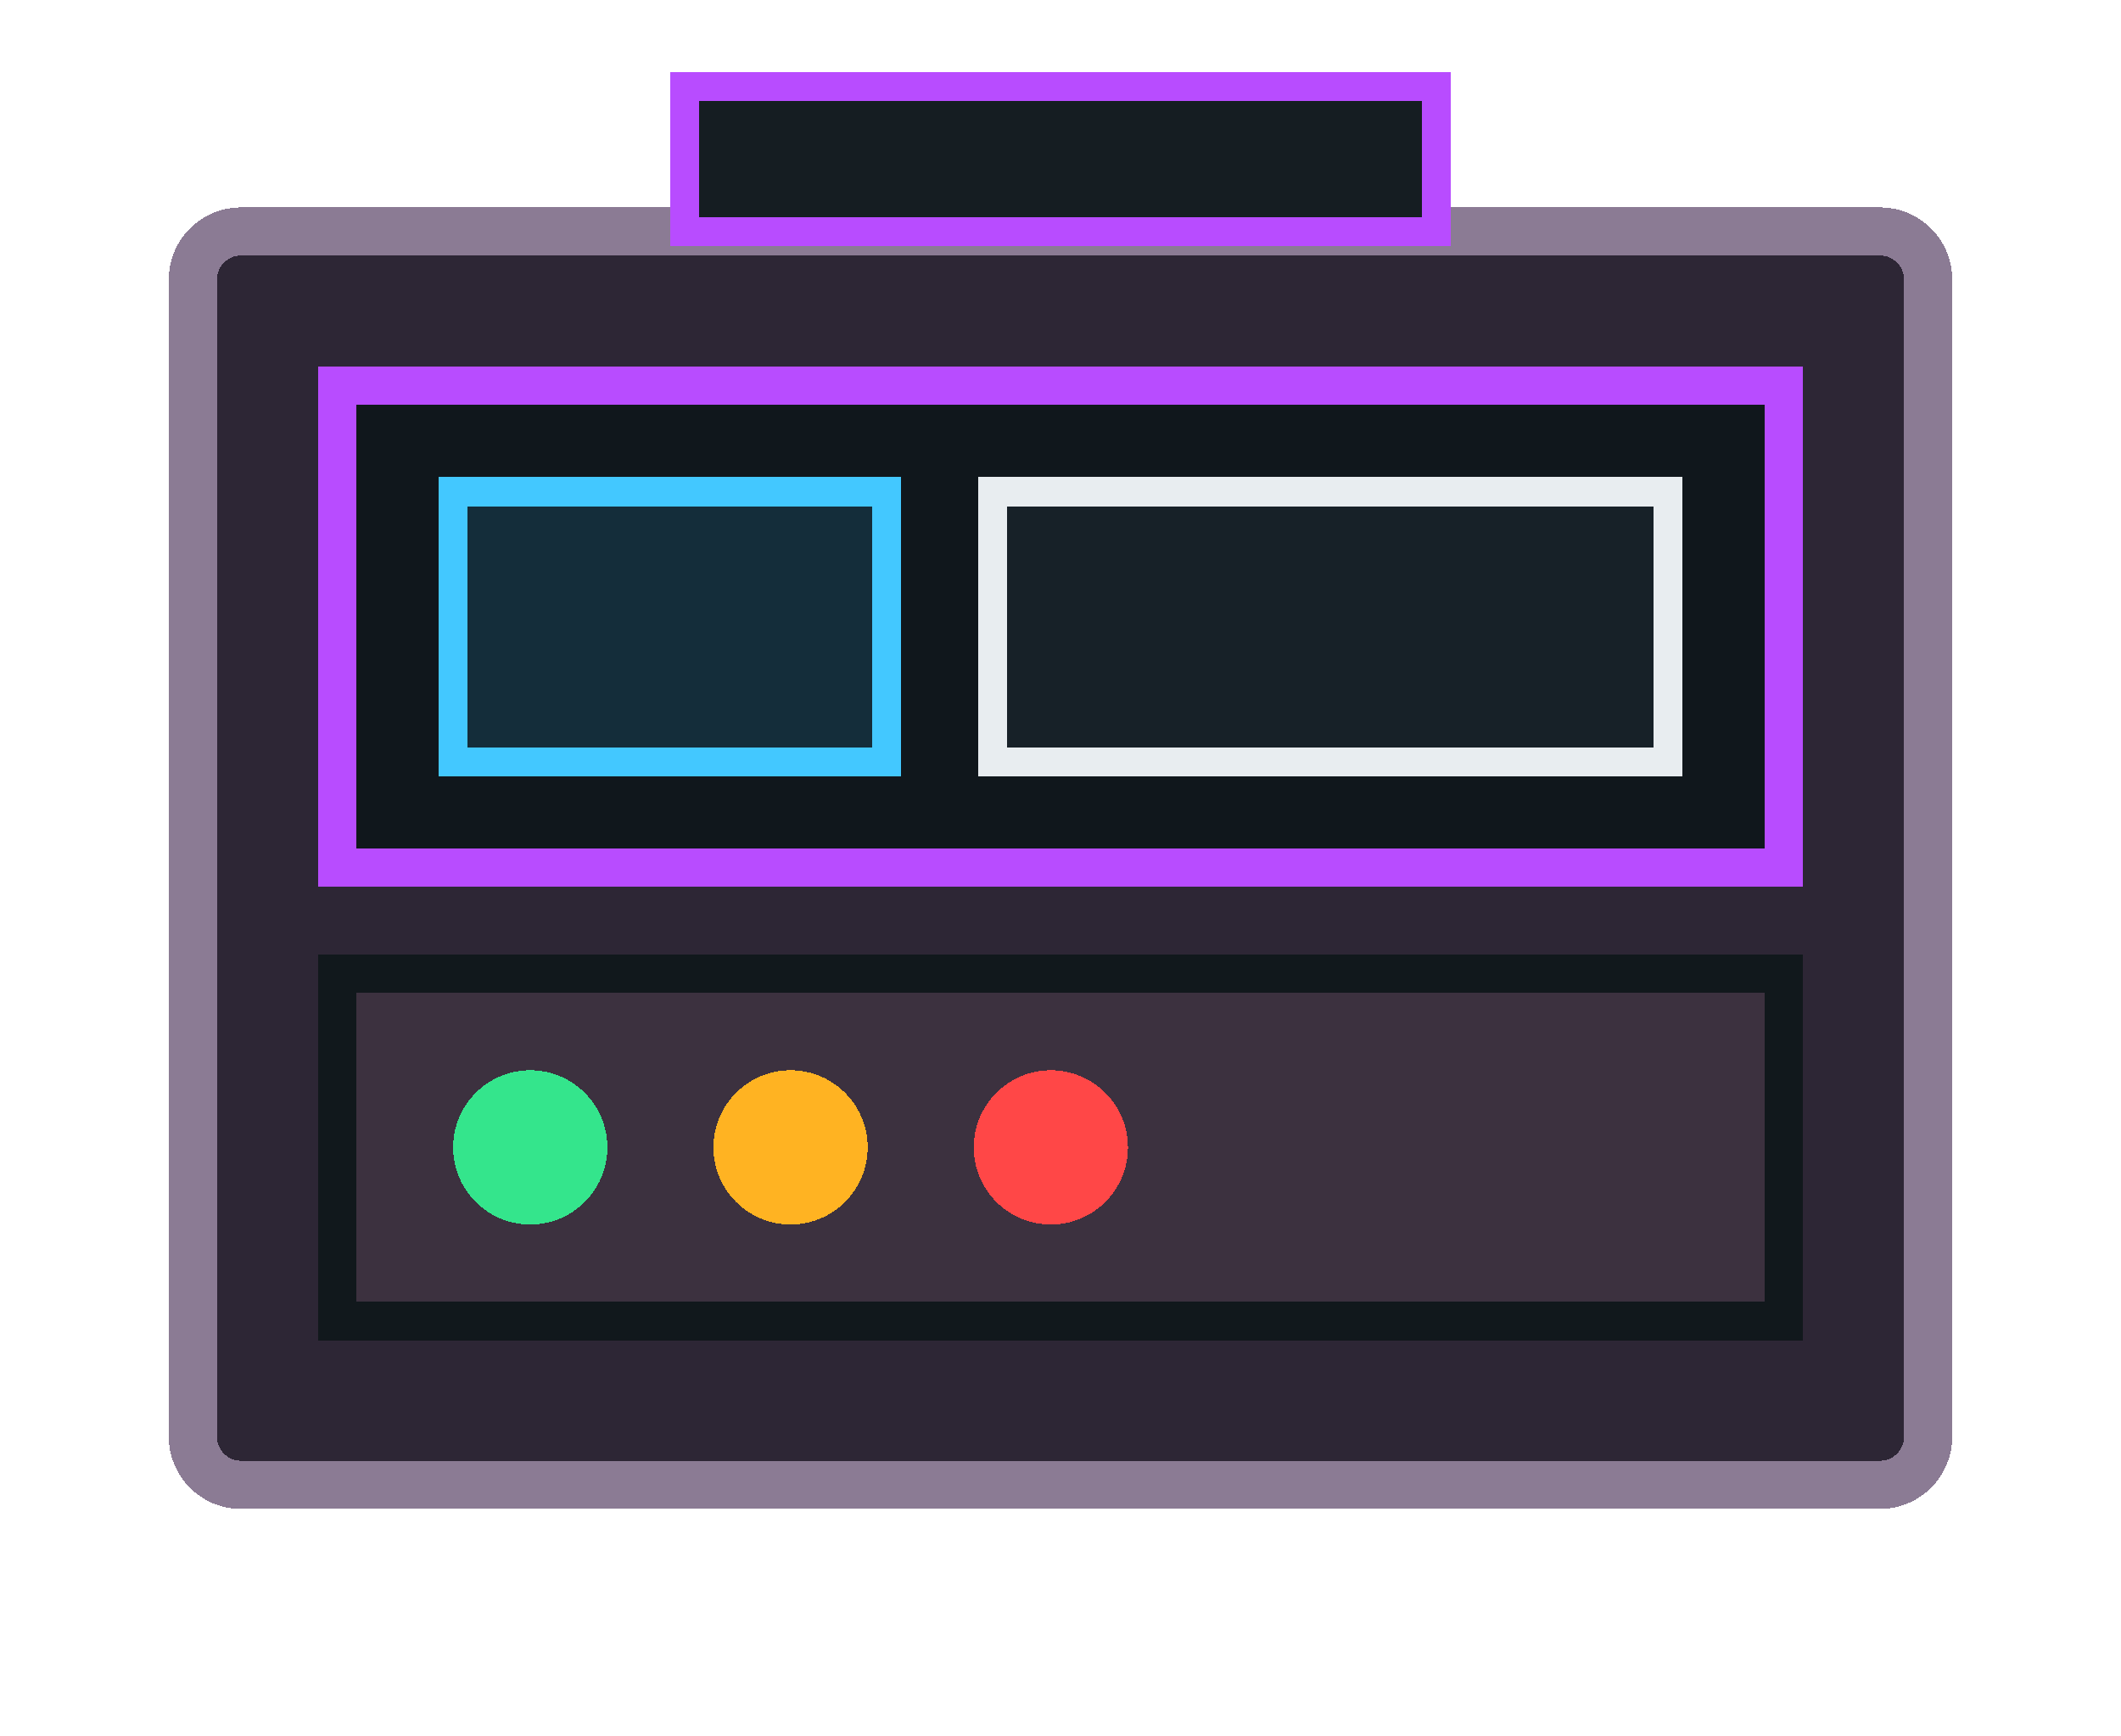
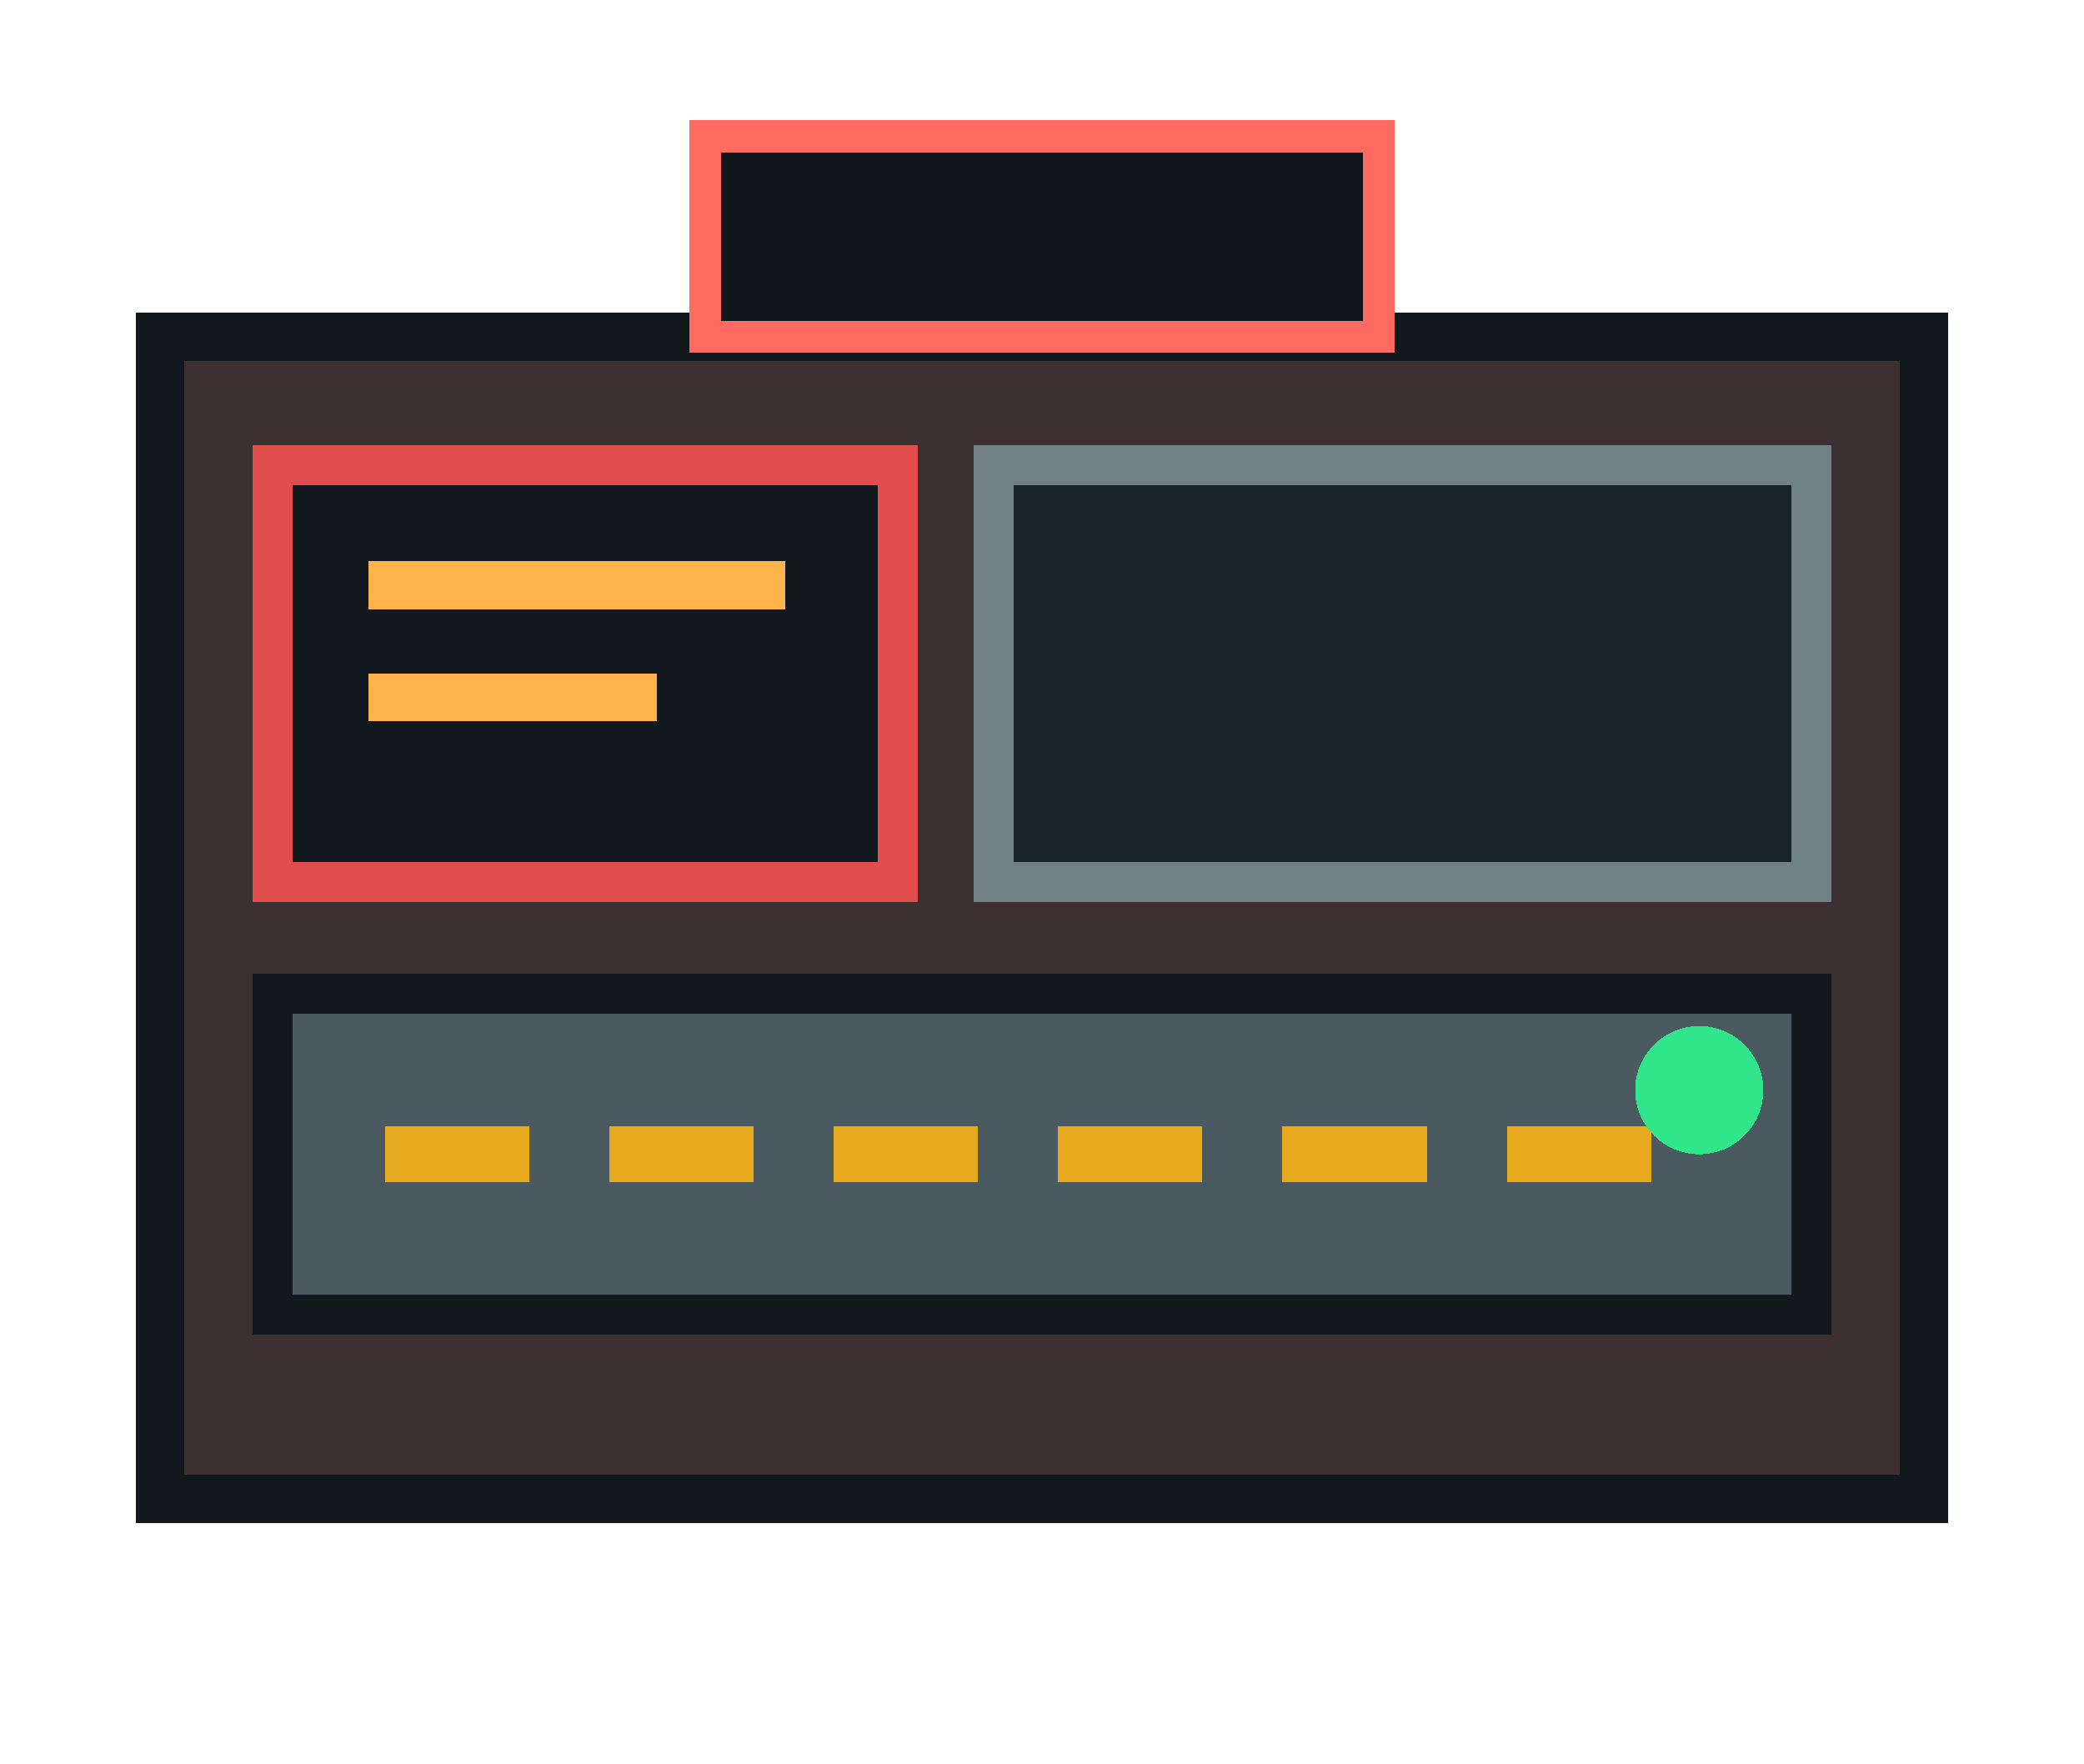
- <svg xmlns="http://www.w3.org/2000/svg" viewBox="0 0 220 180">
-   <rect width="220" height="180" fill="none" />
+ <svg xmlns="http://www.w3.org/2000/svg" viewBox="0 0 260 220">
  <g shape-rendering="crispEdges">
-     <rect x="20" y="24" width="180" height="130" rx="5" fill="#2d2635" stroke="#8b7b94" stroke-width="5" />
-     <rect x="35" y="40" width="150" height="50" fill="#10171c" stroke="#b84cff" stroke-width="4" />
-     <rect x="47" y="51" width="45" height="28" fill="#142d3a" stroke="#43c8ff" stroke-width="3" />
-     <rect x="103" y="51" width="70" height="28" fill="#172128" stroke="#e8edf0" stroke-width="3" />
-     <rect x="35" y="101" width="150" height="36" fill="#3c313f" stroke="#11181c" stroke-width="4" />
-     <circle cx="55" cy="119" r="8" fill="#34e58c" />
-     <circle cx="82" cy="119" r="8" fill="#ffb322" />
-     <circle cx="109" cy="119" r="8" fill="#ff4747" />
-     <rect x="71" y="9" width="78" height="15" fill="#151d22" stroke="#b84cff" stroke-width="3" />
+     <rect x="20" y="42" width="220" height="145" fill="#3d3030" stroke="#11191d" stroke-width="6" />
+     <rect x="34" y="58" width="78" height="52" fill="#11191e" stroke="#e24d4d" stroke-width="5" />
+     <rect x="124" y="58" width="102" height="52" fill="#18242a" stroke="#728087" stroke-width="5" />
+     <path d="M46 73h52M46 87h36" stroke="#ffb34a" stroke-width="6" />
+     <rect x="34" y="124" width="192" height="40" fill="#4b5a60" stroke="#11191d" stroke-width="5" />
+     <path d="M48 144h164" stroke="#e7aa1c" stroke-width="7" stroke-dasharray="18 10" />
+     <rect x="88" y="17" width="84" height="25" fill="#10171b" stroke="#ff6b62" stroke-width="4" />
+     <circle cx="212" cy="136" r="8" fill="#31e58b" />
  </g>
</svg>
